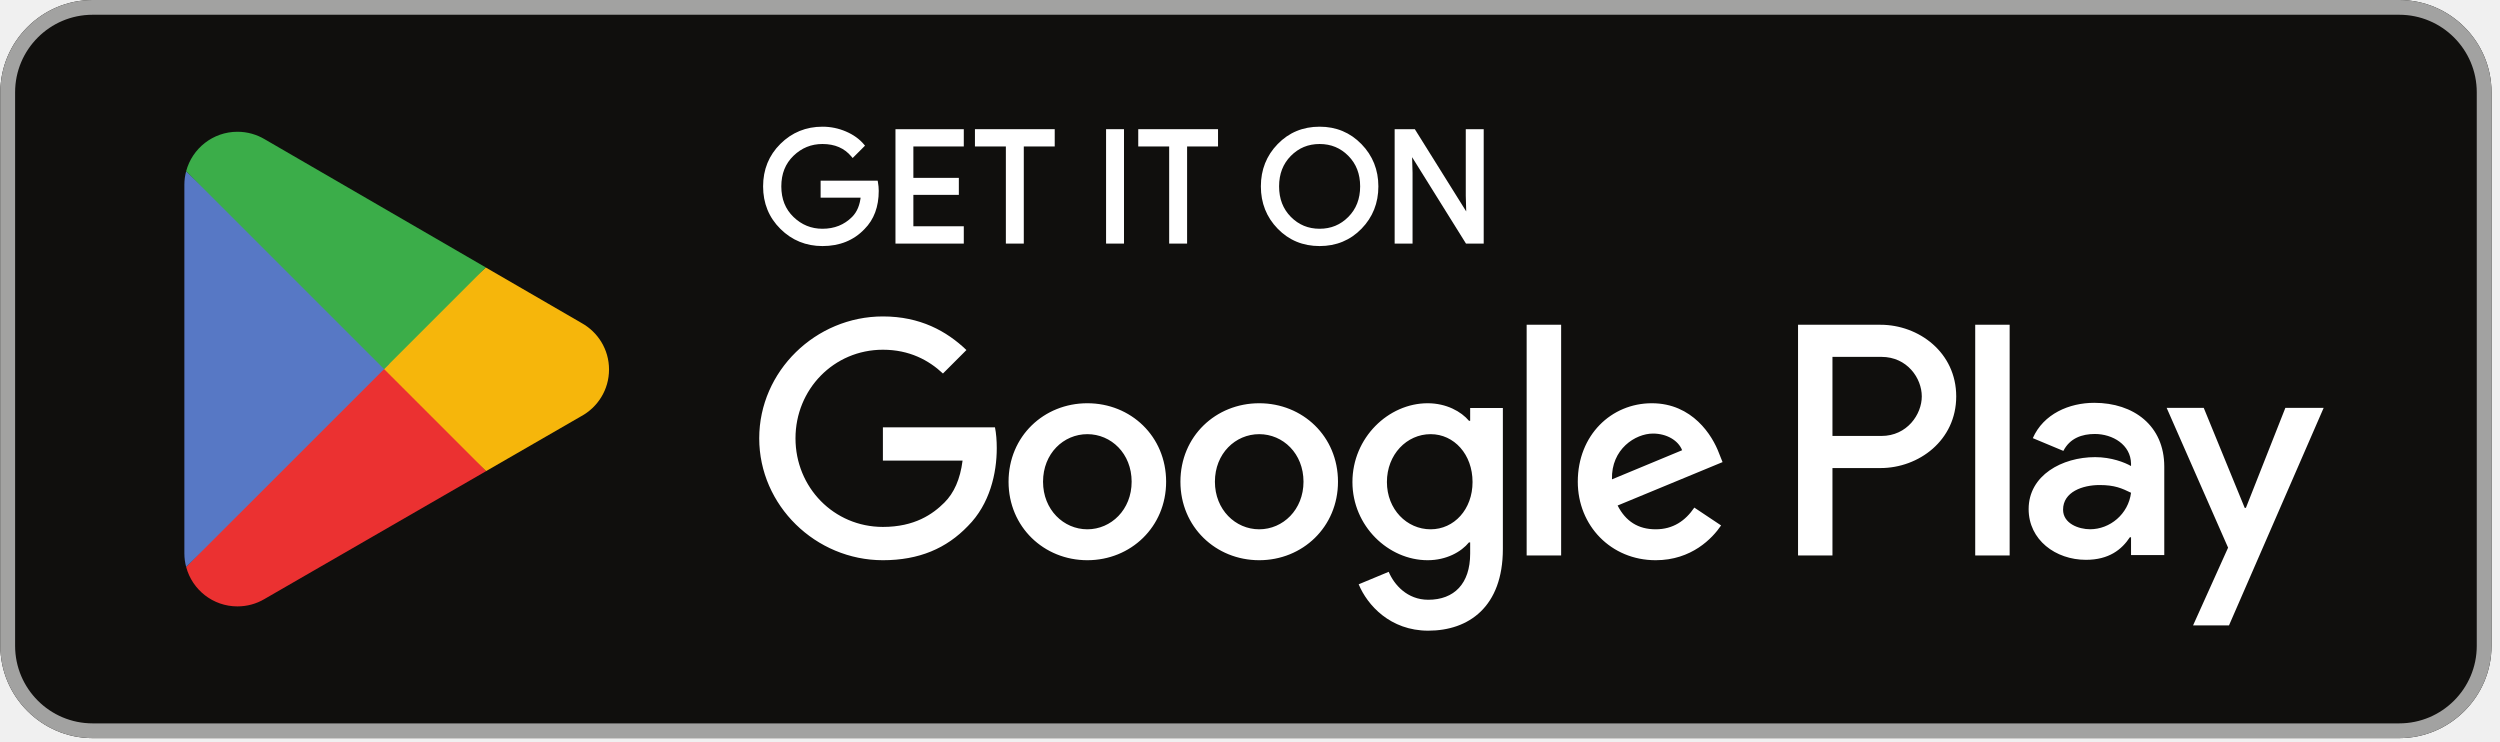
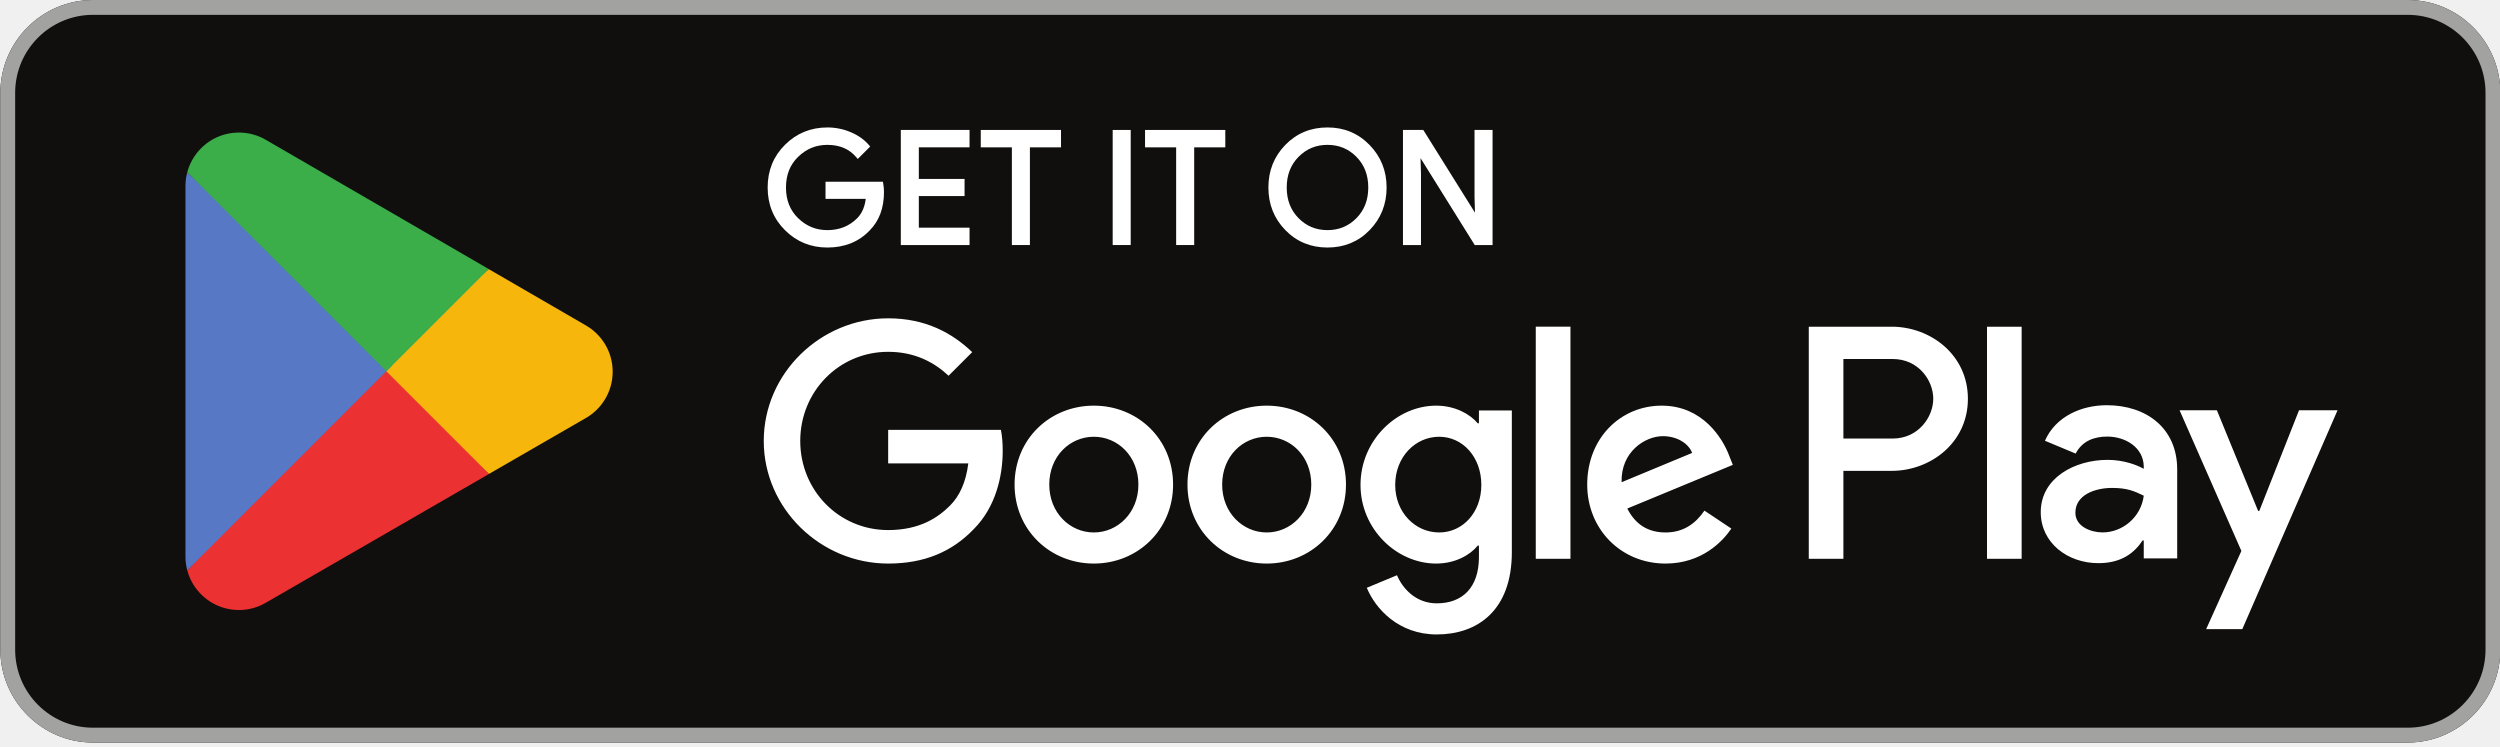
- <svg xmlns="http://www.w3.org/2000/svg" width="674" height="200" viewBox="0 0 674 200" fill="none">
-   <g clip-path="url(#clip0_330_2437)">
-     <g clip-path="url(#clip1_330_2437)">
-       <path d="M646.84 199H24.965C11.284 199 0.09 187.806 0.09 174.125V24.875C0.09 11.194 11.284 0 24.965 0H646.84C660.521 0 671.715 11.194 671.715 24.875V174.125C671.715 187.806 660.521 199 646.84 199Z" fill="#100F0D" />
-       <path d="M646.84 0H24.965C11.284 0 0.09 11.194 0.09 24.875V174.125C0.09 187.806 11.284 199 24.965 199H646.84C660.521 199 671.715 187.806 671.715 174.125V24.875C671.715 11.194 660.521 0 646.84 0ZM646.84 3.978C658.362 3.978 667.735 13.353 667.735 24.875V174.125C667.735 185.647 658.362 195.022 646.84 195.022H24.965C13.443 195.022 4.072 185.647 4.072 174.125V24.875C4.072 13.353 13.443 3.978 24.965 3.978H646.84Z" fill="#A2A2A1" />
-       <path d="M103.158 96.635L50.191 152.852C50.193 152.864 50.197 152.874 50.199 152.885C51.824 158.989 57.399 163.484 64.016 163.484C66.662 163.484 69.145 162.769 71.275 161.514L71.444 161.415L131.065 127.012L103.158 96.635Z" fill="#EB3131" />
-       <path d="M156.744 87.062L156.694 87.027L130.954 72.106L101.955 97.91L131.055 127.006L156.659 112.233C161.148 109.809 164.195 105.077 164.195 99.62C164.195 94.202 161.188 89.493 156.744 87.062Z" fill="#F6B60B" />
-       <path d="M50.189 46.153C49.871 47.327 49.704 48.557 49.704 49.834V149.173C49.704 150.448 49.869 151.682 50.191 152.852L104.981 98.072L50.189 46.153Z" fill="#5778C5" />
-       <path d="M103.548 99.504L130.964 72.097L71.411 37.569C69.246 36.273 66.72 35.524 64.016 35.524C57.399 35.524 51.816 40.027 50.191 46.139C50.19 46.145 50.19 46.149 50.19 46.154L103.548 99.504Z" fill="#3BAD49" />
-     </g>
-     <path d="M236.41 51.461C236.41 55.629 235.176 58.948 232.703 61.424C229.895 64.369 226.236 65.842 221.737 65.842C217.428 65.842 213.765 64.349 210.753 61.36C207.735 58.373 206.229 54.669 206.229 50.25C206.229 45.828 207.735 42.126 210.753 39.137C213.765 36.15 217.428 34.656 221.737 34.656C223.875 34.656 225.921 35.074 227.865 35.907C229.808 36.743 231.367 37.853 232.533 39.242L229.909 41.868C227.933 39.507 225.212 38.327 221.737 38.327C218.594 38.327 215.878 39.431 213.584 41.64C211.291 43.852 210.145 46.72 210.145 50.25C210.145 53.779 211.291 56.647 213.584 58.859C215.878 61.069 218.594 62.173 221.737 62.173C225.07 62.173 227.849 61.063 230.074 58.84C231.518 57.392 232.354 55.379 232.577 52.794H221.737V49.208H236.202C236.342 49.988 236.41 50.736 236.41 51.461Z" fill="white" />
-     <path d="M236.41 51.459H235.913C235.909 55.532 234.719 58.696 232.352 61.071L232.346 61.075L232.344 61.079C229.625 63.922 226.131 65.337 221.737 65.343C217.543 65.337 214.033 63.907 211.103 61.007C208.178 58.102 206.732 54.555 206.726 50.248C206.732 45.94 208.178 42.395 211.103 39.492C214.033 36.59 217.543 35.158 221.737 35.152C223.811 35.152 225.785 35.556 227.668 36.363C229.553 37.175 231.042 38.24 232.152 39.562L232.533 39.241L232.181 38.889L229.557 41.517L229.909 41.866L230.292 41.548C228.224 39.07 225.321 37.821 221.737 37.828C218.478 37.824 215.612 38.988 213.24 41.282C210.846 43.583 209.643 46.612 209.647 50.248C209.643 53.885 210.846 56.914 213.24 59.215C215.612 61.508 218.478 62.673 221.737 62.669C225.181 62.675 228.116 61.507 230.426 59.19C231.969 57.643 232.844 55.5 233.073 52.835L233.12 52.295H222.234V49.704H236.202V49.206L235.712 49.294C235.848 50.048 235.913 50.765 235.913 51.459H236.41H236.908C236.908 50.703 236.837 49.926 236.692 49.117L236.618 48.709H221.239V52.792V53.29H232.577V52.792L232.082 52.749C231.862 55.253 231.065 57.138 229.722 58.487C227.585 60.617 224.961 61.668 221.737 61.674C218.711 61.67 216.144 60.628 213.93 58.5C211.738 56.38 210.648 53.673 210.642 50.248C210.648 46.824 211.738 44.117 213.93 41.997C216.144 39.869 218.711 38.827 221.737 38.823C225.101 38.831 227.641 39.942 229.528 42.187L229.878 42.603L232.885 39.593L233.207 39.27L232.914 38.922C231.691 37.465 230.063 36.308 228.061 35.449C226.055 34.588 223.939 34.157 221.737 34.157C217.314 34.153 213.497 35.708 210.401 38.784C207.294 41.855 205.727 45.715 205.731 50.248C205.727 54.78 207.294 58.642 210.403 61.715C213.497 64.789 217.314 66.342 221.737 66.338C226.343 66.342 230.164 64.812 233.063 61.767L232.704 61.423L233.055 61.775C235.632 59.2 236.911 55.721 236.908 51.459H236.41Z" fill="white" />
-     <path d="M259.342 38.99H245.748V48.455H258.007V52.042H245.748V61.507H259.342V65.174H241.915V35.323H259.342V38.99Z" fill="white" />
-     <path d="M259.342 38.991V38.493H245.25V48.953H257.51V51.544L245.25 51.545V62.005H258.844V64.677H242.413V35.821H258.844V38.991H259.342V38.493V38.991H259.839V35.324V34.826H241.418V65.672H259.839V61.507V61.01H246.245V52.54H258.505V48.456V47.958H246.245V39.488H259.839V38.991H259.342Z" fill="white" />
-     <path d="M275.517 65.174H271.679V38.99H263.341V35.323H283.854V38.99H275.517V65.174Z" fill="white" />
-     <path d="M275.517 65.174V64.677H272.176V38.493H263.839V35.821H283.357V38.493H275.019V65.174H275.517V64.677V65.174H276.014V39.488H284.352V35.324V34.826H262.844V38.991V39.488H271.181V65.672H275.517H276.014V65.174H275.517Z" fill="white" />
-     <path d="M298.696 65.174V35.323H302.53V65.174H298.696Z" fill="white" />
+ <svg xmlns="http://www.w3.org/2000/svg" width="670" height="200" viewBox="0 0 670 200" fill="none">
+   <g clip-path="url(#clip0_2013_1336)">
+     <path d="M645.275 199H24.905C11.257 199 0.09 187.806 0.09 174.125V24.875C0.09 11.194 11.257 -9.53674e-07 24.905 -9.53674e-07H645.275C658.923 -9.53674e-07 670.09 11.194 670.09 24.875V174.125C670.09 187.806 658.923 199 645.275 199Z" fill="#100F0D" />
+     <path d="M645.275 -9.53674e-07H24.905C11.257 -9.53674e-07 0.09 11.194 0.09 24.875V174.125C0.09 187.806 11.257 199 24.905 199H645.275C658.923 199 670.09 187.806 670.09 174.125V24.875C670.09 11.194 658.923 -9.53674e-07 645.275 -9.53674e-07ZM645.275 3.978C656.769 3.978 666.119 13.353 666.119 24.875V174.125C666.119 185.647 656.769 195.022 645.275 195.022H24.905C13.41 195.022 4.062 185.647 4.062 174.125V24.875C4.062 13.353 13.41 3.978 24.905 3.978H645.275Z" fill="#A2A2A1" />
+     <path d="M103.158 96.635L50.191 152.853C50.193 152.864 50.197 152.874 50.199 152.886C51.824 158.99 57.399 163.485 64.016 163.485C66.662 163.485 69.145 162.77 71.275 161.514L71.444 161.415L131.065 127.012L103.158 96.635" fill="#EB3131" />
+     <path d="M156.744 87.062L156.694 87.027L130.954 72.106L101.955 97.91L131.055 127.006L156.659 112.233C161.148 109.809 164.195 105.077 164.195 99.62C164.195 94.202 161.188 89.493 156.744 87.062" fill="#F6B60B" />
+     <path d="M50.189 46.154C49.871 47.328 49.704 48.558 49.704 49.835V149.174C49.704 150.449 49.869 151.683 50.191 152.853L104.981 98.073L50.189 46.154Z" fill="#5778C5" />
+     <path d="M103.548 99.504L130.964 72.097L71.411 37.569C69.246 36.273 66.72 35.524 64.016 35.524C57.399 35.524 51.816 40.027 50.191 46.139C50.19 46.145 50.19 46.149 50.19 46.154L103.548 99.504Z" fill="#3BAD49" />
+     <path d="M236.41 51.459C236.41 55.627 235.176 58.947 232.703 61.423C229.895 64.367 226.236 65.84 221.737 65.84C217.428 65.84 213.765 64.348 210.753 61.359C207.735 58.372 206.229 54.668 206.229 50.248C206.229 45.827 207.735 42.125 210.753 39.136C213.765 36.149 217.428 34.654 221.737 34.654C223.875 34.654 225.921 35.072 227.865 35.906C229.808 36.742 231.367 37.851 232.533 39.241L229.909 41.866C227.933 39.505 225.212 38.325 221.737 38.325C218.594 38.325 215.878 39.429 213.584 41.639C211.291 43.851 210.145 46.719 210.145 50.248C210.145 53.778 211.291 56.646 213.584 58.858C215.878 61.067 218.594 62.171 221.737 62.171C225.07 62.171 227.849 61.061 230.074 58.838C231.518 57.39 232.354 55.377 232.577 52.792H221.737V49.206H236.202C236.342 49.986 236.41 50.734 236.41 51.459" fill="white" />
+     <path d="M236.41 51.46H235.913C235.909 55.533 234.719 58.697 232.352 61.072L232.346 61.076L232.344 61.08C229.625 63.922 226.131 65.337 221.737 65.343C217.543 65.337 214.033 63.907 211.103 61.008C208.178 58.102 206.732 54.555 206.726 50.249C206.732 45.94 208.178 42.396 211.103 39.492C214.033 36.591 217.543 35.158 221.737 35.152C223.811 35.152 225.785 35.557 227.668 36.363C229.553 37.176 231.042 38.24 232.152 39.562L232.533 39.241L232.181 38.89L229.557 41.517L229.909 41.867L230.292 41.548C228.224 39.07 225.321 37.821 221.737 37.828C218.478 37.824 215.612 38.989 213.24 41.282C210.846 43.583 209.643 46.612 209.647 50.249C209.643 53.885 210.846 56.914 213.24 59.215C215.612 61.509 218.478 62.673 221.737 62.669C225.181 62.675 228.116 61.507 230.426 59.191C231.969 57.643 232.844 55.5 233.073 52.835L233.12 52.295H222.234V49.705H236.202V49.207L235.712 49.295C235.848 50.049 235.913 50.766 235.913 51.46H236.41H236.908C236.908 50.703 236.837 49.926 236.692 49.118L236.618 48.709H221.239V52.793V53.29H232.577V52.793L232.082 52.75C231.862 55.253 231.065 57.138 229.722 58.487C227.585 60.617 224.961 61.668 221.737 61.674C218.711 61.67 216.144 60.628 213.93 58.501C211.738 56.38 210.648 53.673 210.642 50.249C210.648 46.824 211.738 44.117 213.93 41.997C216.144 39.869 218.711 38.827 221.737 38.824C225.101 38.831 227.641 39.943 229.528 42.188L229.878 42.603L232.885 39.593L233.207 39.271L232.914 38.922C231.691 37.465 230.063 36.309 228.061 35.45C226.055 34.589 223.939 34.157 221.737 34.157C217.314 34.153 213.497 35.708 210.401 38.785C207.294 41.855 205.727 45.715 205.731 50.249C205.727 54.781 207.294 58.642 210.403 61.715C213.497 64.79 217.314 66.342 221.737 66.338C226.343 66.342 230.164 64.812 233.063 61.767L232.704 61.423L233.055 61.775C235.632 59.2 236.911 55.721 236.908 51.46H236.41Z" fill="white" />
+     <path d="M259.342 38.991H245.748V48.455H258.007V52.042H245.748V61.507H259.342V65.174H241.915V35.324H259.342V38.991Z" fill="white" />
+     <path d="M259.342 38.991V38.493H245.25V48.953H257.51V51.544L245.25 51.545V62.005H258.844V64.677H242.413V35.821H258.844V38.991H259.342V38.493V38.991H259.839V35.324V34.826H241.418V65.672H259.839V61.507V61.01H246.245V52.54H258.505V48.456V47.958H246.245V39.488H259.839V38.991H259.342" fill="white" />
+     <path d="M275.517 65.174H271.679V38.991H263.341V35.324H283.854V38.991H275.517V65.174Z" fill="white" />
+     <path d="M275.517 65.174V64.677H272.176V38.493H263.839V35.821H283.357V38.493H275.019V65.174H275.517V64.677V65.174H276.014V39.488H284.352V35.324V34.826H262.844V38.991V39.488H271.181V65.672H275.517H276.014V65.174H275.517" fill="white" />
+     <path d="M298.696 65.174V35.324H302.53V65.174H298.696Z" fill="white" />
    <path d="M298.696 65.174H299.194V35.821H302.033V64.677H298.696V65.174H299.194H298.696V65.672H302.53H303.028V34.826H298.696H298.198V65.672H298.696V65.174Z" fill="white" />
-     <path d="M319.545 65.174H315.706V38.99H307.37V35.323H327.882V38.99H319.545V65.174Z" fill="white" />
-     <path d="M319.545 65.174V64.677H316.204V38.493H307.867V35.821H327.384V38.493H319.047V65.174H319.545V64.677V65.174H320.042V39.488H328.38V35.324V34.826H306.872V38.991V39.488H315.209V65.672H319.545H320.042V65.174H319.545Z" fill="white" />
-     <path d="M347.658 58.818C349.868 61.055 352.571 62.173 355.768 62.173C358.965 62.173 361.67 61.055 363.876 58.818C366.088 56.582 367.196 53.722 367.196 50.25C367.196 46.777 366.088 43.918 363.876 41.681C361.67 39.444 358.965 38.327 355.768 38.327C352.571 38.327 349.868 39.444 347.658 41.681C345.452 43.918 344.345 46.777 344.345 50.25C344.345 53.722 345.452 56.582 347.658 58.818ZM366.713 61.317C363.779 64.335 360.129 65.842 355.768 65.842C351.403 65.842 347.755 64.335 344.827 61.317C341.89 58.303 340.429 54.613 340.429 50.25C340.429 45.887 341.89 42.196 344.827 39.182C347.755 36.164 351.403 34.656 355.768 34.656C360.106 34.656 363.746 36.172 366.694 39.202C369.638 42.231 371.111 45.914 371.111 50.25C371.111 54.613 369.642 58.303 366.713 61.317Z" fill="white" />
-     <path d="M347.658 58.817L347.304 59.167C349.596 61.493 352.455 62.675 355.768 62.669C359.079 62.675 361.942 61.493 364.23 59.167C366.536 56.838 367.696 53.826 367.693 50.248C367.696 46.671 366.536 43.658 364.23 41.33C361.942 39.004 359.079 37.822 355.768 37.828C352.455 37.822 349.596 39.004 347.304 41.33C345.003 43.658 343.841 46.671 343.847 50.248C343.841 53.826 345.003 56.838 347.304 59.167L347.658 58.817L348.012 58.467C345.901 56.319 344.846 53.618 344.842 50.248C344.846 46.879 345.901 44.177 348.012 42.029C350.142 39.882 352.685 38.829 355.768 38.823C358.848 38.829 361.398 39.882 363.522 42.029C365.637 44.177 366.692 46.879 366.696 50.248C366.692 53.618 365.637 56.319 363.522 58.467C361.398 60.614 358.848 61.668 355.768 61.674C352.685 61.668 350.142 60.614 348.012 58.467L347.658 58.817ZM366.713 61.316L366.358 60.97C363.505 63.893 360.016 65.337 355.768 65.343C351.518 65.337 348.029 63.893 345.182 60.97L345.168 60.955L345.182 60.97C342.335 58.037 340.93 54.501 340.926 50.248C340.93 45.996 342.335 42.459 345.182 39.526C348.029 36.604 351.518 35.158 355.768 35.152C359.989 35.158 363.469 36.609 366.338 39.548C369.195 42.494 370.608 46.025 370.614 50.248C370.608 54.501 369.199 58.037 366.358 60.97L366.713 61.316L367.071 61.662C370.087 58.564 371.612 54.722 371.609 50.248C371.612 45.8 370.081 41.966 367.051 38.854C364.02 35.731 360.222 34.151 355.768 34.157C351.29 34.151 347.481 35.724 344.469 38.835V38.833C341.447 41.932 339.927 45.775 339.931 50.248C339.927 54.722 341.447 58.564 344.469 61.664L344.482 61.678L344.469 61.662C347.481 64.773 351.29 66.342 355.768 66.338C360.244 66.342 364.053 64.773 367.071 61.662L366.713 61.316Z" fill="white" />
-     <path d="M376.495 65.174V35.323H381.163L395.67 58.545H395.835L395.67 52.792V35.323H399.509V65.174H395.505L380.327 40.827H380.162L380.327 46.581V65.174H376.495Z" fill="white" />
-     <path d="M376.494 65.174H376.992V35.821H380.886L395.394 59.043H395.835H396.346L396.167 52.785V35.821H399.011V64.677H395.781L380.603 40.33H380.161H379.651L379.829 46.59V64.677H376.494V65.174H376.992H376.494V65.672H380.327H380.824V46.574L380.659 40.814L380.161 40.827V41.325H380.327V40.827L379.905 41.092L395.229 65.672H399.508H400.006V34.826H395.67H395.172V52.799L395.338 58.559L395.835 58.545V58.048H395.67V58.545L396.092 58.281L381.438 34.826H376.494H375.997V65.672H376.494V65.174Z" fill="white" />
-     <path d="M532.517 149.752H541.801V87.557H532.517V149.752ZM616.134 109.961L605.493 136.925H605.174L594.129 109.961H584.129L600.692 147.649L591.249 168.612H600.935L626.458 109.961H616.134ZM563.488 142.687C560.443 142.687 556.204 141.168 556.204 137.405C556.204 132.605 561.488 130.765 566.045 130.765C570.129 130.765 572.045 131.645 574.527 132.846C573.806 138.606 568.846 142.687 563.488 142.687ZM564.607 108.6C557.886 108.6 550.925 111.562 548.045 118.123L556.284 121.563C558.045 118.123 561.323 117.001 564.766 117.001C569.567 117.001 574.448 119.883 574.527 125.004V125.644C572.846 124.683 569.249 123.244 564.846 123.244C555.965 123.244 546.92 128.123 546.92 137.246C546.92 145.568 554.204 150.929 562.363 150.929C568.607 150.929 572.045 148.129 574.209 144.849H574.527V149.649H583.488V125.803C583.488 114.763 575.249 108.6 564.607 108.6ZM507.234 117.532H494.03V96.213H507.234C514.174 96.213 518.114 101.959 518.114 106.872C518.114 111.692 514.174 117.532 507.234 117.532ZM506.995 87.557H484.751V149.752H494.03V126.188H506.995C517.284 126.188 527.398 118.739 527.398 106.872C527.398 95.006 517.284 87.557 506.995 87.557ZM385.697 142.699C379.283 142.699 373.913 137.329 373.913 129.954C373.913 122.501 379.283 117.05 385.697 117.05C392.028 117.05 396.998 122.501 396.998 129.954C396.998 137.329 392.028 142.699 385.697 142.699ZM396.356 113.443H396.035C393.952 110.959 389.943 108.715 384.894 108.715C374.314 108.715 364.616 118.012 364.616 129.954C364.616 141.817 374.314 151.034 384.894 151.034C389.943 151.034 393.952 148.789 396.035 146.226H396.356V149.272C396.356 157.368 392.028 161.696 385.055 161.696C379.365 161.696 375.838 157.607 374.394 154.161L366.3 157.527C368.624 163.138 374.796 170.031 385.055 170.031C395.956 170.031 405.173 163.618 405.173 147.989V109.997H396.356V113.443ZM411.585 149.752H420.882V87.555H411.585V149.752ZM434.589 129.233C434.348 121.057 440.92 116.89 445.649 116.89C449.338 116.89 452.463 118.733 453.502 121.38L434.589 129.233ZM463.443 122.181C461.682 117.45 456.308 108.715 445.328 108.715C434.427 108.715 425.371 117.291 425.371 129.875C425.371 141.737 434.348 151.034 446.37 151.034C456.07 151.034 461.682 145.103 464.005 141.657L456.791 136.847C454.388 140.375 451.1 142.699 446.37 142.699C441.641 142.699 438.276 140.534 436.11 136.287L464.403 124.584L463.443 122.181ZM238.029 115.207V124.184H259.509C258.868 129.233 257.185 132.92 254.619 135.485C251.494 138.612 246.605 142.058 238.029 142.058C224.803 142.058 214.465 131.398 214.465 118.173C214.465 104.948 224.803 94.287 238.029 94.287C245.163 94.287 250.371 97.093 254.219 100.7L260.551 94.369C255.181 89.238 248.047 85.31 238.029 85.31C219.914 85.31 204.686 100.059 204.686 118.173C204.686 136.287 219.914 151.034 238.029 151.034C247.808 151.034 255.181 147.83 260.951 141.817C266.883 135.885 268.727 127.55 268.727 120.818C268.727 118.733 268.567 116.811 268.245 115.207H238.029ZM293.148 142.699C286.734 142.699 281.203 137.409 281.203 129.875C281.203 122.26 286.734 117.05 293.148 117.05C299.559 117.05 305.09 122.26 305.09 129.875C305.09 137.409 299.559 142.699 293.148 142.699ZM293.148 108.715C281.444 108.715 271.906 117.611 271.906 129.875C271.906 142.058 281.444 151.034 293.148 151.034C304.849 151.034 314.387 142.058 314.387 129.875C314.387 117.611 304.849 108.715 293.148 108.715ZM339.482 142.699C333.071 142.699 327.54 137.409 327.54 129.875C327.54 122.26 333.071 117.05 339.482 117.05C345.894 117.05 351.424 122.26 351.424 129.875C351.424 137.409 345.894 142.699 339.482 142.699ZM339.482 108.715C327.779 108.715 318.243 117.611 318.243 129.875C318.243 142.058 327.779 151.034 339.482 151.034C351.184 151.034 360.722 142.058 360.722 129.875C360.722 117.611 351.184 108.715 339.482 108.715Z" fill="white" />
+     <path d="M319.545 65.174H315.706V38.991H307.37V35.324H327.882V38.991H319.545V65.174Z" fill="white" />
+     <path d="M319.545 65.174V64.677H316.204V38.493H307.867V35.821H327.384V38.493H319.047V65.174H319.545V64.677V65.174H320.042V39.488H328.38V35.324V34.826H306.872V38.991V39.488H315.209V65.672H319.545H320.042V65.174H319.545" fill="white" />
+     <path d="M347.658 58.817C349.868 61.054 352.571 62.171 355.768 62.171C358.965 62.171 361.67 61.054 363.876 58.817C366.088 56.58 367.196 53.721 367.196 50.248C367.196 46.776 366.088 43.916 363.876 41.68C361.67 39.443 358.965 38.325 355.768 38.325C352.571 38.325 349.868 39.443 347.658 41.68C345.452 43.916 344.345 46.776 344.345 50.248C344.345 53.721 345.452 56.58 347.658 58.817ZM366.713 61.316C363.779 64.334 360.129 65.84 355.768 65.84C351.403 65.84 347.755 64.334 344.827 61.316C341.89 58.301 340.429 54.611 340.429 50.248C340.429 45.885 341.89 42.195 344.827 39.181C347.755 36.162 351.403 34.654 355.768 34.654C360.106 34.654 363.746 36.17 366.694 39.2C369.638 42.23 371.111 45.913 371.111 50.248C371.111 54.611 369.642 58.301 366.713 61.316Z" fill="white" />
+     <path d="M347.658 58.818L347.304 59.167C349.596 61.494 352.455 62.675 355.768 62.669C359.079 62.675 361.942 61.494 364.23 59.167C366.536 56.839 367.696 53.826 367.693 50.249C367.696 46.671 366.536 43.659 364.23 41.33C361.942 39.004 359.079 37.822 355.768 37.828C352.455 37.822 349.596 39.004 347.304 41.33C345.003 43.659 343.841 46.671 343.847 50.249C343.841 53.826 345.003 56.839 347.304 59.167L347.658 58.818L348.012 58.468C345.901 56.32 344.846 53.618 344.842 50.249C344.846 46.879 345.901 44.178 348.012 42.03C350.142 39.883 352.685 38.829 355.768 38.823C358.848 38.829 361.398 39.883 363.522 42.03C365.637 44.178 366.692 46.879 366.696 50.249C366.692 53.618 365.637 56.32 363.522 58.468C361.398 60.615 358.848 61.668 355.768 61.674C352.685 61.668 350.142 60.615 348.012 58.468L347.658 58.818ZM366.713 61.316L366.358 60.971C363.505 63.894 360.016 65.337 355.768 65.343C351.518 65.337 348.029 63.894 345.182 60.971L345.168 60.955L345.182 60.971C342.335 58.038 340.93 54.501 340.926 50.249C340.93 45.997 342.335 42.46 345.182 39.527C348.029 36.604 351.518 35.158 355.768 35.152C359.989 35.158 363.469 36.61 366.338 39.548C369.195 42.495 370.608 46.026 370.614 50.249C370.608 54.501 369.199 58.038 366.358 60.971L366.713 61.316L367.071 61.662C370.087 58.565 371.612 54.722 371.609 50.249C371.612 45.801 370.081 41.966 367.051 38.855C364.02 35.731 360.222 34.152 355.768 34.157C351.29 34.152 347.481 35.724 344.469 38.835V38.833C341.447 41.933 339.927 45.775 339.931 50.249C339.927 54.722 341.447 58.565 344.469 61.664L344.482 61.678L344.469 61.662C347.481 64.774 351.29 66.342 355.768 66.338C360.244 66.342 364.053 64.774 367.071 61.662L366.713 61.316" fill="white" />
+     <path d="M376.495 65.174V35.324H381.163L395.67 58.545H395.835L395.67 52.793V35.324H399.509V65.174H395.505L380.327 40.827H380.162L380.327 46.582V65.174H376.495Z" fill="white" />
+     <path d="M376.495 65.174H376.992V35.821H380.887L395.394 59.043H395.835H396.346L396.168 52.785V35.821H399.011V64.677H395.781L380.603 40.33H380.162H379.651L379.829 46.59V64.677H376.495V65.174H376.992H376.495V65.672H380.327H380.824V46.574L380.659 40.814L380.162 40.827V41.325H380.327V40.827L379.905 41.092L395.229 65.672H399.508H400.006V34.826H395.67H395.173V52.799L395.338 58.559L395.835 58.545V58.048H395.67V58.545L396.092 58.281L381.438 34.826H376.495H375.997V65.672H376.495V65.174Z" fill="white" />
+     <path d="M532.517 149.751H541.801V87.556H532.517V149.751ZM616.134 109.96L605.493 136.925H605.174L594.129 109.96H584.129L600.692 147.648L591.249 168.612H600.935L626.458 109.96H616.134ZM563.488 142.687C560.443 142.687 556.204 141.167 556.204 137.405C556.204 132.604 561.488 130.764 566.045 130.764C570.129 130.764 572.045 131.644 574.527 132.846C573.806 138.606 568.846 142.687 563.488 142.687V142.687ZM564.607 108.599C557.886 108.599 550.925 111.561 548.045 118.122L556.284 121.562C558.045 118.122 561.323 117.001 564.766 117.001C569.567 117.001 574.448 119.883 574.527 125.004V125.643C572.846 124.683 569.249 123.243 564.846 123.243C555.965 123.243 546.92 128.123 546.92 137.245C546.92 145.567 554.204 150.929 562.363 150.929C568.607 150.929 572.045 148.128 574.209 144.848H574.527V149.648H583.488V125.802C583.488 114.762 575.249 108.599 564.607 108.599V108.599ZM507.234 117.531H494.03V96.212H507.234C514.174 96.212 518.114 101.959 518.114 106.872C518.114 111.691 514.174 117.531 507.234 117.531ZM506.995 87.556H484.751V149.751H494.03V126.187H506.995C517.284 126.187 527.398 118.738 527.398 106.872C527.398 95.005 517.284 87.556 506.995 87.556ZM385.697 142.698C379.283 142.698 373.913 137.329 373.913 129.954C373.913 122.501 379.283 117.05 385.697 117.05C392.028 117.05 396.998 122.501 396.998 129.954C396.998 137.329 392.028 142.698 385.697 142.698V142.698ZM396.356 113.443H396.035C393.952 110.959 389.943 108.714 384.894 108.714C374.314 108.714 364.616 118.011 364.616 129.954C364.616 141.816 374.314 151.034 384.894 151.034C389.943 151.034 393.952 148.789 396.035 146.226H396.356V149.271C396.356 157.368 392.028 161.695 385.055 161.695C379.365 161.695 375.838 157.606 374.394 154.161L366.3 157.527C368.624 163.137 374.796 170.031 385.055 170.031C395.956 170.031 405.173 163.617 405.173 147.988V109.997H396.356V113.443ZM411.585 149.751H420.882V87.554H411.585V149.751ZM434.589 129.233C434.348 121.057 440.92 116.89 445.649 116.89C449.338 116.89 452.463 118.732 453.502 121.38L434.589 129.233ZM463.443 122.18C461.682 117.45 456.308 108.714 445.328 108.714C434.427 108.714 425.371 117.29 425.371 129.874C425.371 141.737 434.348 151.034 446.37 151.034C456.07 151.034 461.682 145.102 464.005 141.657L456.791 136.847C454.388 140.374 451.1 142.698 446.37 142.698C441.641 142.698 438.276 140.534 436.11 136.287L464.403 124.584L463.443 122.18ZM238.029 115.207V124.183H259.509C258.868 129.233 257.185 132.919 254.619 135.484C251.494 138.611 246.605 142.057 238.029 142.057C224.803 142.057 214.465 131.397 214.465 118.173C214.465 104.948 224.803 94.287 238.029 94.287C245.163 94.287 250.371 97.093 254.219 100.699L260.551 94.368C255.181 89.237 248.047 85.31 238.029 85.31C219.914 85.31 204.686 100.058 204.686 118.173C204.686 136.287 219.914 151.034 238.029 151.034C247.808 151.034 255.181 147.829 260.951 141.816C266.883 135.885 268.727 127.55 268.727 120.818C268.727 118.732 268.567 116.81 268.245 115.207H238.029ZM293.148 142.698C286.734 142.698 281.203 137.408 281.203 129.874C281.203 122.26 286.734 117.05 293.148 117.05C299.559 117.05 305.09 122.26 305.09 129.874C305.09 137.408 299.559 142.698 293.148 142.698V142.698ZM293.148 108.714C281.444 108.714 271.906 117.611 271.906 129.874C271.906 142.057 281.444 151.034 293.148 151.034C304.849 151.034 314.387 142.057 314.387 129.874C314.387 117.611 304.849 108.714 293.148 108.714ZM339.482 142.698C333.071 142.698 327.54 137.408 327.54 129.874C327.54 122.26 333.071 117.05 339.482 117.05C345.894 117.05 351.424 122.26 351.424 129.874C351.424 137.408 345.894 142.698 339.482 142.698ZM339.482 108.714C327.779 108.714 318.243 117.611 318.243 129.874C318.243 142.057 327.779 151.034 339.482 151.034C351.184 151.034 360.722 142.057 360.722 129.874C360.722 117.611 351.184 108.714 339.482 108.714Z" fill="white" />
  </g>
  <defs>
-     <clipPath id="clip0_330_2437">
-       <rect width="673.134" height="200" fill="white" />
-     </clipPath>
-     <clipPath id="clip1_330_2437">
-       <rect width="673.134" height="200" fill="white" transform="translate(0.0898438)" />
+     <clipPath id="clip0_2013_1336">
+       <rect width="670" height="200" fill="white" />
    </clipPath>
  </defs>
</svg>
